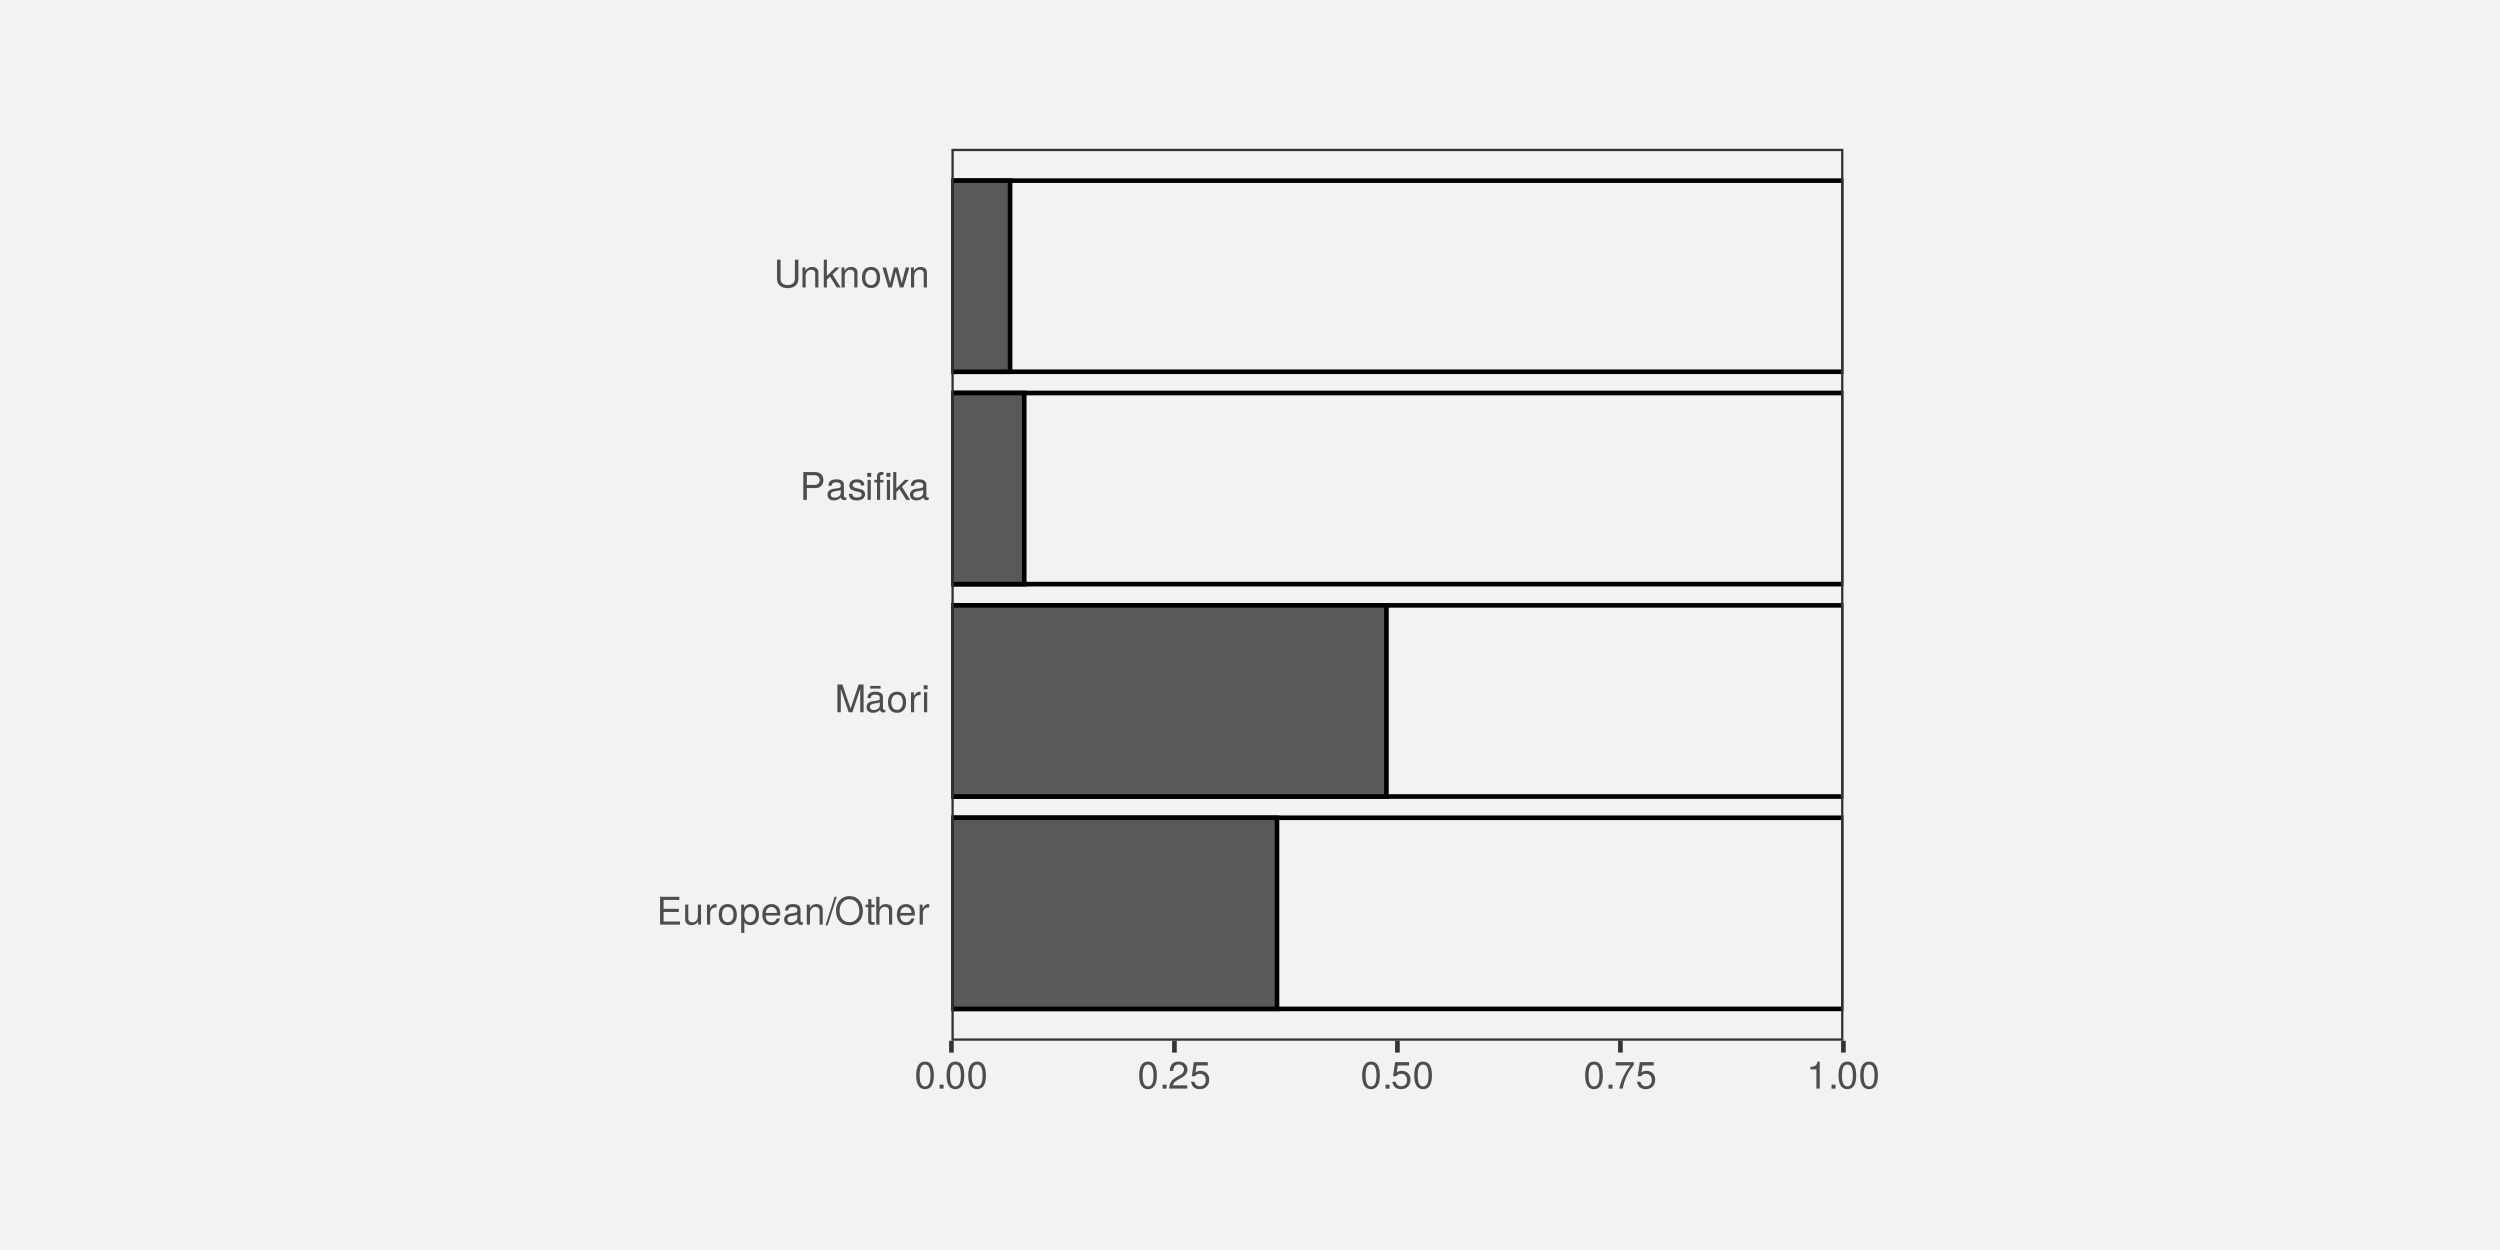
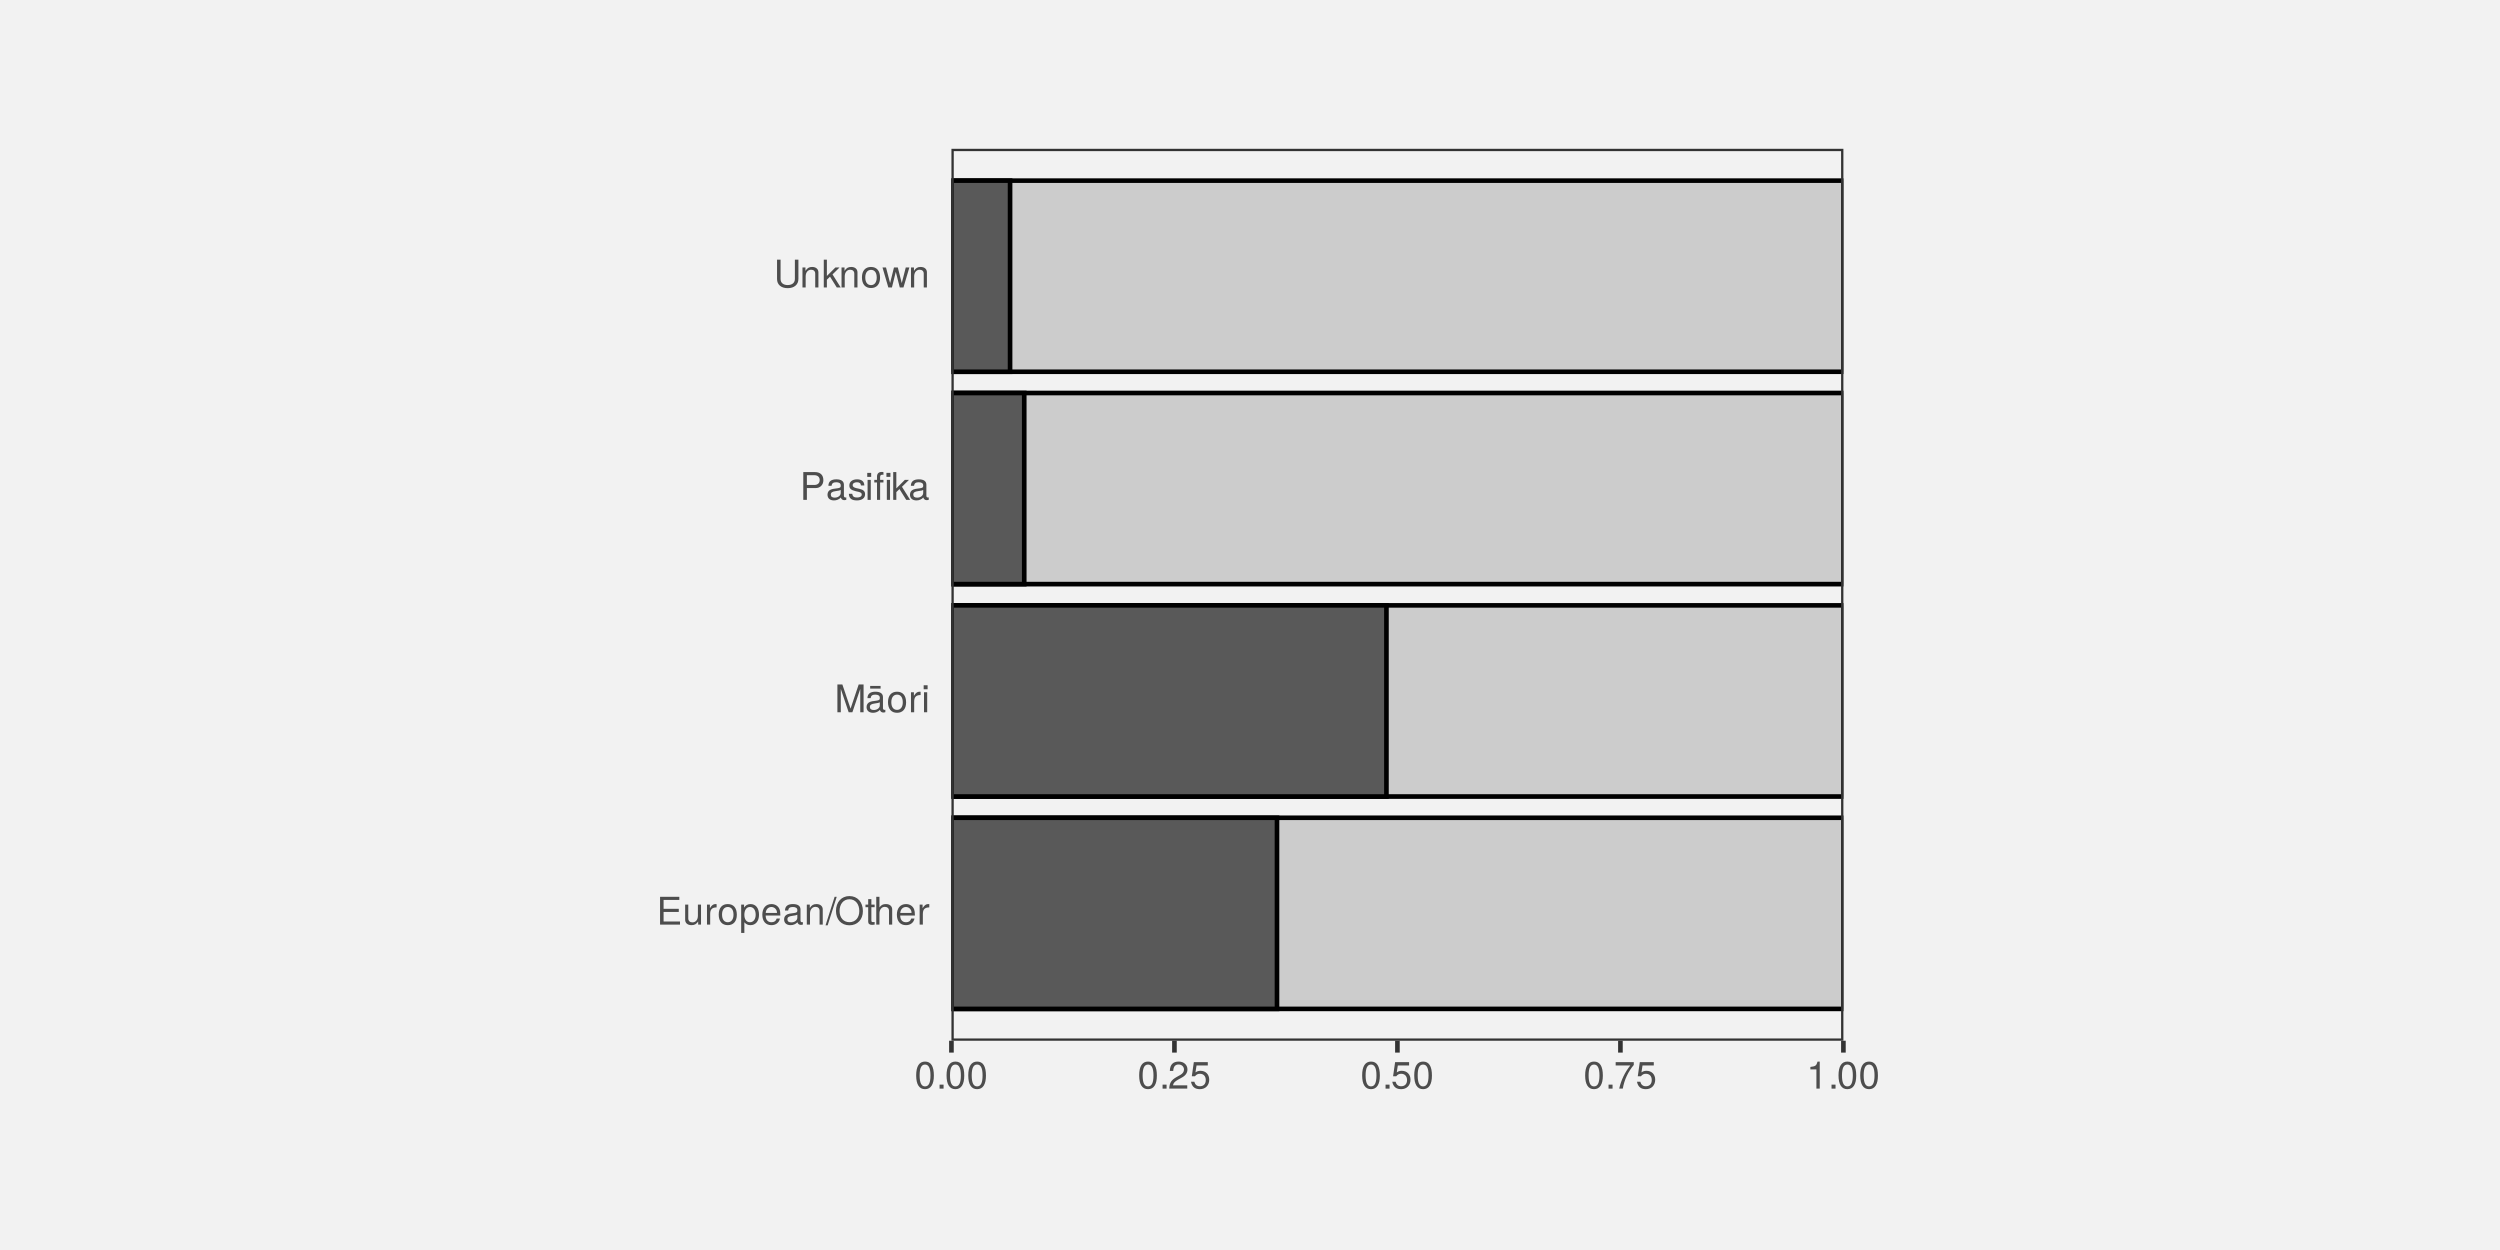
<svg xmlns="http://www.w3.org/2000/svg" xmlns:xlink="http://www.w3.org/1999/xlink" width="576pt" height="288pt" viewBox="0 0 576 288" version="1.1">
  <defs>
    <g>
      <symbol overflow="visible" id="glyph0-0">
        <path style="stroke:none;" d="" />
      </symbol>
      <symbol overflow="visible" id="glyph0-1">
        <path style="stroke:none;" d="M 5.391 0 L 5.391 -0.719 L 1.609 -0.719 L 1.609 -2.922 L 5.109 -2.922 L 5.109 -3.641 L 1.609 -3.641 L 1.609 -5.688 L 5.234 -5.688 L 5.234 -6.406 L 0.797 -6.406 L 0.797 0 Z M 5.391 0 " />
      </symbol>
      <symbol overflow="visible" id="glyph0-2">
        <path style="stroke:none;" d="M 4.234 0 L 4.234 -4.609 L 3.516 -4.609 L 3.516 -2.062 C 3.516 -1.125 3.016 -0.516 2.25 -0.516 C 1.672 -0.516 1.297 -0.859 1.297 -1.422 L 1.297 -4.609 L 0.578 -4.609 L 0.578 -1.125 C 0.578 -0.359 1.141 0.125 2.047 0.125 C 2.719 0.125 3.156 -0.109 3.578 -0.719 L 3.578 0 Z M 4.234 0 " />
      </symbol>
      <symbol overflow="visible" id="glyph0-3">
        <path style="stroke:none;" d="M 2.828 -3.969 L 2.828 -4.719 C 2.703 -4.734 2.641 -4.734 2.547 -4.734 C 2.062 -4.734 1.703 -4.453 1.281 -3.781 L 1.281 -4.609 L 0.609 -4.609 L 0.609 0 L 1.344 0 L 1.344 -2.391 C 1.344 -3.438 1.688 -3.953 2.828 -3.969 Z M 2.828 -3.969 " />
      </symbol>
      <symbol overflow="visible" id="glyph0-4">
        <path style="stroke:none;" d="M 4.484 -2.266 C 4.484 -3.859 3.719 -4.734 2.391 -4.734 C 1.094 -4.734 0.312 -3.859 0.312 -2.312 C 0.312 -0.75 1.094 0.125 2.406 0.125 C 3.688 0.125 4.484 -0.75 4.484 -2.266 Z M 3.719 -2.281 C 3.719 -1.203 3.203 -0.547 2.406 -0.547 C 1.578 -0.547 1.078 -1.188 1.078 -2.312 C 1.078 -3.406 1.578 -4.062 2.406 -4.062 C 3.234 -4.062 3.719 -3.422 3.719 -2.281 Z M 3.719 -2.281 " />
      </symbol>
      <symbol overflow="visible" id="glyph0-5">
        <path style="stroke:none;" d="M 4.594 -2.266 C 4.594 -3.812 3.844 -4.734 2.625 -4.734 C 2 -4.734 1.5 -4.453 1.156 -3.922 L 1.156 -4.609 L 0.484 -4.609 L 0.484 1.922 L 1.219 1.922 L 1.219 -0.547 C 1.594 -0.078 2.031 0.125 2.625 0.125 C 3.812 0.125 4.594 -0.797 4.594 -2.266 Z M 3.828 -2.281 C 3.828 -1.234 3.297 -0.547 2.5 -0.547 C 1.719 -0.547 1.219 -1.188 1.219 -2.266 C 1.219 -3.359 1.719 -4.062 2.5 -4.062 C 3.312 -4.062 3.828 -3.375 3.828 -2.281 Z M 3.828 -2.281 " />
      </symbol>
      <symbol overflow="visible" id="glyph0-6">
        <path style="stroke:none;" d="M 4.516 -2.094 C 4.516 -2.766 4.453 -3.188 4.328 -3.531 C 4.031 -4.281 3.328 -4.734 2.469 -4.734 C 1.172 -4.734 0.359 -3.797 0.359 -2.281 C 0.359 -0.766 1.156 0.125 2.453 0.125 C 3.5 0.125 4.234 -0.469 4.422 -1.406 L 3.672 -1.406 C 3.469 -0.797 3.062 -0.547 2.469 -0.547 C 1.703 -0.547 1.141 -1.031 1.125 -2.094 Z M 3.734 -2.75 C 3.734 -2.75 3.734 -2.703 3.719 -2.688 L 1.141 -2.688 C 1.203 -3.516 1.719 -4.062 2.453 -4.062 C 3.172 -4.062 3.734 -3.469 3.734 -2.75 Z M 3.734 -2.75 " />
      </symbol>
      <symbol overflow="visible" id="glyph0-7">
        <path style="stroke:none;" d="M 4.703 -0.016 L 4.703 -0.578 C 4.625 -0.547 4.594 -0.547 4.547 -0.547 C 4.297 -0.547 4.156 -0.688 4.156 -0.922 L 4.156 -3.484 C 4.156 -4.297 3.547 -4.734 2.422 -4.734 C 1.297 -4.734 0.609 -4.312 0.578 -3.25 L 1.312 -3.25 C 1.375 -3.812 1.703 -4.062 2.391 -4.062 C 3.047 -4.062 3.422 -3.812 3.422 -3.375 L 3.422 -3.188 C 3.422 -2.875 3.234 -2.75 2.656 -2.672 C 1.625 -2.547 1.453 -2.5 1.172 -2.391 C 0.641 -2.172 0.375 -1.766 0.375 -1.203 C 0.375 -0.359 0.953 0.125 1.875 0.125 C 2.469 0.125 3.047 -0.109 3.453 -0.547 C 3.531 -0.188 3.844 0.062 4.203 0.062 C 4.359 0.062 4.469 0.047 4.703 -0.016 Z M 3.422 -1.594 C 3.422 -0.938 2.75 -0.516 2.047 -0.516 C 1.469 -0.516 1.141 -0.719 1.141 -1.219 C 1.141 -1.703 1.453 -1.906 2.25 -2.016 C 3.016 -2.125 3.172 -2.156 3.422 -2.281 Z M 3.422 -1.594 " />
      </symbol>
      <symbol overflow="visible" id="glyph0-8">
        <path style="stroke:none;" d="M 4.281 0 L 4.281 -3.484 C 4.281 -4.25 3.719 -4.734 2.828 -4.734 C 2.141 -4.734 1.703 -4.484 1.297 -3.828 L 1.297 -4.609 L 0.609 -4.609 L 0.609 0 L 1.344 0 L 1.344 -2.547 C 1.344 -3.484 1.859 -4.094 2.609 -4.094 C 3.188 -4.094 3.547 -3.75 3.547 -3.188 L 3.547 0 Z M 4.281 0 " />
      </symbol>
      <symbol overflow="visible" id="glyph0-9">
        <path style="stroke:none;" d="M 2.5 -6.406 L 2.016 -6.406 L -0.078 0.172 L 0.406 0.172 Z M 2.5 -6.406 " />
      </symbol>
      <symbol overflow="visible" id="glyph0-10">
        <path style="stroke:none;" d="M 6.531 -3.109 C 6.531 -5.172 5.297 -6.578 3.422 -6.578 C 1.578 -6.578 0.328 -5.156 0.328 -3.156 C 0.328 -1.156 1.578 0.156 3.438 0.156 C 5.312 0.156 6.531 -1.219 6.531 -3.109 Z M 5.703 -3.125 C 5.703 -1.578 4.781 -0.562 3.438 -0.562 C 2.062 -0.562 1.156 -1.578 1.156 -3.156 C 1.156 -4.734 2.062 -5.844 3.422 -5.844 C 4.812 -5.844 5.703 -4.734 5.703 -3.125 Z M 5.703 -3.125 " />
      </symbol>
      <symbol overflow="visible" id="glyph0-11">
        <path style="stroke:none;" d="M 2.234 0 L 2.234 -0.609 C 2.141 -0.594 2.016 -0.578 1.875 -0.578 C 1.562 -0.578 1.484 -0.672 1.484 -1 L 1.484 -4.016 L 2.234 -4.016 L 2.234 -4.609 L 1.484 -4.609 L 1.484 -5.875 L 0.75 -5.875 L 0.75 -4.609 L 0.125 -4.609 L 0.125 -4.016 L 0.75 -4.016 L 0.75 -0.672 C 0.75 -0.203 1.062 0.062 1.641 0.062 C 1.812 0.062 1.984 0.047 2.234 0 Z M 2.234 0 " />
      </symbol>
      <symbol overflow="visible" id="glyph0-12">
        <path style="stroke:none;" d="M 4.281 0 L 4.281 -3.484 C 4.281 -4.25 3.719 -4.734 2.828 -4.734 C 2.172 -4.734 1.781 -4.547 1.344 -3.969 L 1.344 -6.406 L 0.609 -6.406 L 0.609 0 L 1.344 0 L 1.344 -2.547 C 1.344 -3.484 1.844 -4.094 2.594 -4.094 C 3.109 -4.094 3.547 -3.797 3.547 -3.188 L 3.547 0 Z M 4.281 0 " />
      </symbol>
      <symbol overflow="visible" id="glyph0-13">
        <path style="stroke:none;" d="M 6.688 0 L 6.688 -6.406 L 5.562 -6.406 L 3.688 -0.828 L 1.797 -6.406 L 0.656 -6.406 L 0.656 0 L 1.438 0 L 1.438 -5.375 L 3.25 0 L 4.109 0 L 5.922 -5.375 L 5.922 0 Z M 6.688 0 " />
      </symbol>
      <symbol overflow="visible" id="glyph0-14">
        <path style="stroke:none;" d="M 4.703 -0.016 L 4.703 -0.578 C 4.625 -0.547 4.594 -0.547 4.547 -0.547 C 4.297 -0.547 4.156 -0.688 4.156 -0.922 L 4.156 -3.484 C 4.156 -4.297 3.547 -4.734 2.422 -4.734 C 1.297 -4.734 0.609 -4.312 0.578 -3.25 L 1.312 -3.25 C 1.375 -3.812 1.703 -4.062 2.391 -4.062 C 3.047 -4.062 3.422 -3.812 3.422 -3.375 L 3.422 -3.188 C 3.422 -2.875 3.234 -2.75 2.656 -2.672 C 1.625 -2.547 1.453 -2.5 1.172 -2.391 C 0.641 -2.172 0.375 -1.766 0.375 -1.203 C 0.375 -0.359 0.953 0.125 1.875 0.125 C 2.469 0.125 3.047 -0.109 3.453 -0.547 C 3.531 -0.188 3.844 0.062 4.203 0.062 C 4.359 0.062 4.469 0.047 4.703 -0.016 Z M 3.422 -1.594 C 3.422 -0.938 2.75 -0.516 2.047 -0.516 C 1.469 -0.516 1.141 -0.719 1.141 -1.219 C 1.141 -1.703 1.453 -1.906 2.25 -2.016 C 3.016 -2.125 3.172 -2.156 3.422 -2.281 Z M 3.609 -5.453 L 3.609 -6.062 L 1.203 -6.062 L 1.203 -5.453 Z M 3.609 -5.453 " />
      </symbol>
      <symbol overflow="visible" id="glyph0-15">
        <path style="stroke:none;" d="M 1.344 0 L 1.344 -4.609 L 0.609 -4.609 L 0.609 0 Z M 1.438 -5.297 L 1.438 -6.219 L 0.531 -6.219 L 0.531 -5.297 Z M 1.438 -5.297 " />
      </symbol>
      <symbol overflow="visible" id="glyph0-16">
        <path style="stroke:none;" d="M 5.422 -4.531 C 5.422 -5.734 4.719 -6.406 3.453 -6.406 L 0.797 -6.406 L 0.797 0 L 1.625 0 L 1.625 -2.719 L 3.641 -2.719 C 4.688 -2.719 5.422 -3.469 5.422 -4.531 Z M 4.578 -4.562 C 4.578 -3.859 4.109 -3.438 3.328 -3.438 L 1.625 -3.438 L 1.625 -5.688 L 3.328 -5.688 C 4.109 -5.688 4.578 -5.266 4.578 -4.562 Z M 4.578 -4.562 " />
      </symbol>
      <symbol overflow="visible" id="glyph0-17">
        <path style="stroke:none;" d="M 4.031 -1.297 C 4.031 -1.984 3.656 -2.328 2.734 -2.547 L 2.031 -2.703 C 1.438 -2.844 1.172 -3.047 1.172 -3.375 C 1.172 -3.797 1.562 -4.062 2.156 -4.062 C 2.75 -4.062 3.062 -3.812 3.078 -3.328 L 3.859 -3.328 C 3.844 -4.234 3.25 -4.734 2.188 -4.734 C 1.109 -4.734 0.406 -4.188 0.406 -3.328 C 0.406 -2.609 0.781 -2.266 1.875 -2 L 2.562 -1.844 C 3.062 -1.719 3.266 -1.562 3.266 -1.234 C 3.266 -0.797 2.844 -0.547 2.203 -0.547 C 1.547 -0.547 1.172 -0.703 1.078 -1.406 L 0.297 -1.406 C 0.328 -0.344 0.938 0.125 2.141 0.125 C 3.297 0.125 4.031 -0.406 4.031 -1.297 Z M 4.031 -1.297 " />
      </symbol>
      <symbol overflow="visible" id="glyph0-18">
        <path style="stroke:none;" d="M 2.266 -4.016 L 2.266 -4.609 L 1.5 -4.609 L 1.5 -5.328 C 1.5 -5.641 1.688 -5.797 2.016 -5.797 C 2.078 -5.797 2.109 -5.797 2.266 -5.781 L 2.266 -6.391 C 2.109 -6.438 2 -6.438 1.859 -6.438 C 1.172 -6.438 0.781 -6.047 0.781 -5.391 L 0.781 -4.609 L 0.156 -4.609 L 0.156 -4.016 L 0.781 -4.016 L 0.781 0 L 1.5 0 L 1.5 -4.016 Z M 3.781 0 L 3.781 -4.609 L 3.047 -4.609 L 3.047 0 Z M 3.875 -5.297 L 3.875 -6.219 L 2.953 -6.219 L 2.953 -5.297 Z M 3.875 -5.297 " />
      </symbol>
      <symbol overflow="visible" id="glyph0-19">
        <path style="stroke:none;" d="M 4.422 0 L 2.531 -3.016 L 4.141 -4.609 L 3.188 -4.609 L 1.234 -2.656 L 1.234 -6.406 L 0.516 -6.406 L 0.516 0 L 1.234 0 L 1.234 -1.797 L 1.953 -2.5 L 3.516 0 Z M 4.422 0 " />
      </symbol>
      <symbol overflow="visible" id="glyph0-20">
        <path style="stroke:none;" d="M 5.672 -1.953 L 5.672 -6.406 L 4.859 -6.406 L 4.859 -1.953 C 4.859 -1.094 4.234 -0.562 3.203 -0.562 C 2.25 -0.562 1.562 -1.016 1.562 -1.953 L 1.562 -6.406 L 0.75 -6.406 L 0.75 -1.953 C 0.75 -0.656 1.688 0.156 3.203 0.156 C 4.703 0.156 5.672 -0.672 5.672 -1.953 Z M 5.672 -1.953 " />
      </symbol>
      <symbol overflow="visible" id="glyph0-21">
        <path style="stroke:none;" d="M 6.234 -4.609 L 5.406 -4.609 L 4.484 -1.016 L 3.578 -4.609 L 2.688 -4.609 L 1.797 -1.016 L 0.859 -4.609 L 0.047 -4.609 L 1.391 0 L 2.219 0 L 3.109 -3.609 L 4.031 0 L 4.875 0 Z M 6.234 -4.609 " />
      </symbol>
      <symbol overflow="visible" id="glyph0-22">
        <path style="stroke:none;" d="M 4.453 -3 C 4.453 -5.156 3.781 -6.234 2.422 -6.234 C 1.078 -6.234 0.375 -5.141 0.375 -3.047 C 0.375 -0.953 1.078 0.125 2.422 0.125 C 3.734 0.125 4.453 -0.953 4.453 -3 Z M 3.672 -3.062 C 3.672 -1.297 3.266 -0.516 2.406 -0.516 C 1.578 -0.516 1.172 -1.344 1.172 -3.047 C 1.172 -4.75 1.578 -5.547 2.422 -5.547 C 3.25 -5.547 3.672 -4.734 3.672 -3.062 Z M 3.672 -3.062 " />
      </symbol>
      <symbol overflow="visible" id="glyph0-23">
        <path style="stroke:none;" d="M 1.688 0 L 1.688 -0.922 L 0.766 -0.922 L 0.766 0 Z M 1.688 0 " />
      </symbol>
      <symbol overflow="visible" id="glyph0-24">
        <path style="stroke:none;" d="M 4.5 -4.406 C 4.5 -5.469 3.672 -6.234 2.5 -6.234 C 1.219 -6.234 0.484 -5.594 0.438 -4.078 L 1.219 -4.078 C 1.281 -5.125 1.703 -5.562 2.469 -5.562 C 3.172 -5.562 3.703 -5.062 3.703 -4.391 C 3.703 -3.891 3.406 -3.469 2.859 -3.156 L 2.047 -2.703 C 0.75 -1.969 0.375 -1.375 0.297 0 L 4.453 0 L 4.453 -0.766 L 1.172 -0.766 C 1.25 -1.281 1.531 -1.594 2.297 -2.047 L 3.172 -2.531 C 4.047 -2.984 4.5 -3.641 4.5 -4.406 Z M 4.5 -4.406 " />
      </symbol>
      <symbol overflow="visible" id="glyph0-25">
        <path style="stroke:none;" d="M 4.516 -2.062 C 4.516 -3.297 3.688 -4.109 2.5 -4.109 C 2.062 -4.109 1.703 -4 1.344 -3.734 L 1.594 -5.344 L 4.188 -5.344 L 4.188 -6.109 L 0.969 -6.109 L 0.5 -2.844 L 1.219 -2.844 C 1.578 -3.266 1.875 -3.422 2.359 -3.422 C 3.188 -3.422 3.719 -2.891 3.719 -1.969 C 3.719 -1.062 3.203 -0.547 2.359 -0.547 C 1.688 -0.547 1.266 -0.891 1.078 -1.594 L 0.312 -1.594 C 0.562 -0.359 1.266 0.125 2.375 0.125 C 3.641 0.125 4.516 -0.75 4.516 -2.062 Z M 4.516 -2.062 " />
      </symbol>
      <symbol overflow="visible" id="glyph0-26">
        <path style="stroke:none;" d="M 4.578 -5.453 L 4.578 -6.109 L 0.406 -6.109 L 0.406 -5.344 L 3.781 -5.344 C 2.531 -3.781 1.656 -1.953 1.219 0 L 2.047 0 C 2.391 -2.016 3.266 -3.891 4.578 -5.453 Z M 4.578 -5.453 " />
      </symbol>
      <symbol overflow="visible" id="glyph0-27">
        <path style="stroke:none;" d="M 3.047 0 L 3.047 -6.234 L 2.547 -6.234 C 2.266 -5.281 2.094 -5.141 0.891 -5 L 0.891 -4.438 L 2.281 -4.438 L 2.281 0 Z M 3.047 0 " />
      </symbol>
    </g>
    <clipPath id="clip1">
      <path d="M 145.801 28.801 L 430.199 28.801 L 430.199 259.199 L 145.801 259.199 Z M 145.801 28.801 " />
    </clipPath>
    <clipPath id="clip2">
+       <path d="M 219.211 188 L 424.719 188 L 424.719 233 L 219.211 233 Z M 219.211 188 " />
+     </clipPath>
+     <clipPath id="clip3">
      <path d="M 219.211 187 L 424.719 187 L 424.719 233 L 219.211 233 Z M 219.211 187 " />
    </clipPath>
-     <clipPath id="clip3">
+     <clipPath id="clip4">
+       <path d="M 219.211 139 L 424.719 139 L 424.719 184 L 219.211 184 Z M 219.211 139 " />
+     </clipPath>
+     <clipPath id="clip5">
      <path d="M 219.211 138 L 424.719 138 L 424.719 185 L 219.211 185 Z M 219.211 138 " />
    </clipPath>
-     <clipPath id="clip4">
+     <clipPath id="clip6">
+       <path d="M 219.211 90 L 424.719 90 L 424.719 135 L 219.211 135 Z M 219.211 90 " />
+     </clipPath>
+     <clipPath id="clip7">
      <path d="M 219.211 90 L 424.719 90 L 424.719 136 L 219.211 136 Z M 219.211 90 " />
    </clipPath>
-     <clipPath id="clip5">
+     <clipPath id="clip8">
+       <path d="M 219.211 41 L 424.719 41 L 424.719 86 L 219.211 86 Z M 219.211 41 " />
+     </clipPath>
+     <clipPath id="clip9">
      <path d="M 219.211 41 L 424.719 41 L 424.719 87 L 219.211 87 Z M 219.211 41 " />
    </clipPath>
-     <clipPath id="clip6">
+     <clipPath id="clip10">
      <path d="M 219.211 188 L 295 188 L 295 233 L 219.211 233 Z M 219.211 188 " />
    </clipPath>
-     <clipPath id="clip7">
+     <clipPath id="clip11">
      <path d="M 219.211 187 L 295 187 L 295 233 L 219.211 233 Z M 219.211 187 " />
    </clipPath>
-     <clipPath id="clip8">
+     <clipPath id="clip12">
      <path d="M 219.211 139 L 320 139 L 320 184 L 219.211 184 Z M 219.211 139 " />
    </clipPath>
-     <clipPath id="clip9">
+     <clipPath id="clip13">
      <path d="M 219.211 138 L 320 138 L 320 185 L 219.211 185 Z M 219.211 138 " />
    </clipPath>
-     <clipPath id="clip10">
+     <clipPath id="clip14">
      <path d="M 219.211 90 L 236 90 L 236 135 L 219.211 135 Z M 219.211 90 " />
    </clipPath>
-     <clipPath id="clip11">
+     <clipPath id="clip15">
      <path d="M 219.211 90 L 237 90 L 237 136 L 219.211 136 Z M 219.211 90 " />
    </clipPath>
-     <clipPath id="clip12">
+     <clipPath id="clip16">
      <path d="M 219.211 41 L 233 41 L 233 86 L 219.211 86 Z M 219.211 41 " />
    </clipPath>
-     <clipPath id="clip13">
+     <clipPath id="clip17">
      <path d="M 219.211 41 L 234 41 L 234 87 L 219.211 87 Z M 219.211 41 " />
    </clipPath>
-     <clipPath id="clip14">
+     <clipPath id="clip18">
      <path d="M 219.211 34.281 L 424.719 34.281 L 424.719 239.789 L 219.211 239.789 Z M 219.211 34.281 " />
    </clipPath>
  </defs>
-   <g id="surface742">
+   <g id="surface793">
    <rect x="0" y="0" width="576" height="288" style="fill:rgb(94.902%,94.902%,94.902%);fill-opacity:1;stroke:none;" />
    <g clip-path="url(#clip1)" clip-rule="nonzero">
      <path style=" stroke:none;fill-rule:nonzero;fill:rgb(94.902%,94.902%,94.902%);fill-opacity:1;" d="M 145.801 259.199 L 430.199 259.199 L 430.199 28.801 L 145.801 28.801 Z M 145.801 259.199 " />
    </g>
    <g clip-path="url(#clip2)" clip-rule="nonzero">
+       <path style=" stroke:none;fill-rule:nonzero;fill:rgb(80%,80%,80%);fill-opacity:1;" d="M 219.211 232.449 L 424.719 232.449 L 424.719 188.41 L 219.211 188.41 Z M 219.211 232.449 " />
+     </g>
+     <g clip-path="url(#clip3)" clip-rule="nonzero">
      <path style="fill:none;stroke-width:1.067;stroke-linecap:butt;stroke-linejoin:miter;stroke:rgb(0%,0%,0%);stroke-opacity:1;stroke-miterlimit:10;" d="M 219.211 232.449 L 424.719 232.449 L 424.719 188.41 L 219.211 188.41 Z M 219.211 232.449 " />
    </g>
-     <g clip-path="url(#clip3)" clip-rule="nonzero">
+     <g clip-path="url(#clip4)" clip-rule="nonzero">
+       <path style=" stroke:none;fill-rule:nonzero;fill:rgb(80%,80%,80%);fill-opacity:1;" d="M 219.211 183.52 L 424.719 183.52 L 424.719 139.48 L 219.211 139.48 Z M 219.211 183.52 " />
+     </g>
+     <g clip-path="url(#clip5)" clip-rule="nonzero">
      <path style="fill:none;stroke-width:1.067;stroke-linecap:butt;stroke-linejoin:miter;stroke:rgb(0%,0%,0%);stroke-opacity:1;stroke-miterlimit:10;" d="M 219.211 183.52 L 424.719 183.52 L 424.719 139.48 L 219.211 139.48 Z M 219.211 183.52 " />
    </g>
-     <g clip-path="url(#clip4)" clip-rule="nonzero">
+     <g clip-path="url(#clip6)" clip-rule="nonzero">
+       <path style=" stroke:none;fill-rule:nonzero;fill:rgb(80%,80%,80%);fill-opacity:1;" d="M 219.211 134.586 L 424.719 134.586 L 424.719 90.547 L 219.211 90.547 Z M 219.211 134.586 " />
+     </g>
+     <g clip-path="url(#clip7)" clip-rule="nonzero">
      <path style="fill:none;stroke-width:1.067;stroke-linecap:butt;stroke-linejoin:miter;stroke:rgb(0%,0%,0%);stroke-opacity:1;stroke-miterlimit:10;" d="M 219.211 134.586 L 424.719 134.586 L 424.719 90.547 L 219.211 90.547 Z M 219.211 134.586 " />
    </g>
-     <g clip-path="url(#clip5)" clip-rule="nonzero">
+     <g clip-path="url(#clip8)" clip-rule="nonzero">
+       <path style=" stroke:none;fill-rule:nonzero;fill:rgb(80%,80%,80%);fill-opacity:1;" d="M 219.211 85.656 L 424.719 85.656 L 424.719 41.617 L 219.211 41.617 Z M 219.211 85.656 " />
+     </g>
+     <g clip-path="url(#clip9)" clip-rule="nonzero">
      <path style="fill:none;stroke-width:1.067;stroke-linecap:butt;stroke-linejoin:miter;stroke:rgb(0%,0%,0%);stroke-opacity:1;stroke-miterlimit:10;" d="M 219.211 85.656 L 424.719 85.656 L 424.719 41.617 L 219.211 41.617 Z M 219.211 85.656 " />
    </g>
-     <g clip-path="url(#clip6)" clip-rule="nonzero">
+     <g clip-path="url(#clip10)" clip-rule="nonzero">
      <path style=" stroke:none;fill-rule:nonzero;fill:rgb(34.902%,34.902%,34.902%);fill-opacity:1;" d="M 219.211 232.449 L 294.219 232.449 L 294.219 188.41 L 219.211 188.41 Z M 219.211 232.449 " />
    </g>
-     <g clip-path="url(#clip7)" clip-rule="nonzero">
+     <g clip-path="url(#clip11)" clip-rule="nonzero">
      <path style="fill:none;stroke-width:1.067;stroke-linecap:butt;stroke-linejoin:miter;stroke:rgb(0%,0%,0%);stroke-opacity:1;stroke-miterlimit:10;" d="M 219.211 232.449 L 294.219 232.449 L 294.219 188.41 L 219.211 188.41 Z M 219.211 232.449 " />
    </g>
-     <g clip-path="url(#clip8)" clip-rule="nonzero">
+     <g clip-path="url(#clip12)" clip-rule="nonzero">
      <path style=" stroke:none;fill-rule:nonzero;fill:rgb(34.902%,34.902%,34.902%);fill-opacity:1;" d="M 219.211 183.52 L 319.434 183.52 L 319.434 139.48 L 219.211 139.48 Z M 219.211 183.52 " />
    </g>
-     <g clip-path="url(#clip9)" clip-rule="nonzero">
+     <g clip-path="url(#clip13)" clip-rule="nonzero">
      <path style="fill:none;stroke-width:1.067;stroke-linecap:butt;stroke-linejoin:miter;stroke:rgb(0%,0%,0%);stroke-opacity:1;stroke-miterlimit:10;" d="M 219.211 183.52 L 319.434 183.52 L 319.434 139.48 L 219.211 139.48 Z M 219.211 183.52 " />
    </g>
-     <g clip-path="url(#clip10)" clip-rule="nonzero">
+     <g clip-path="url(#clip14)" clip-rule="nonzero">
      <path style=" stroke:none;fill-rule:nonzero;fill:rgb(34.902%,34.902%,34.902%);fill-opacity:1;" d="M 219.211 134.586 L 235.984 134.586 L 235.984 90.547 L 219.211 90.547 Z M 219.211 134.586 " />
    </g>
-     <g clip-path="url(#clip11)" clip-rule="nonzero">
+     <g clip-path="url(#clip15)" clip-rule="nonzero">
      <path style="fill:none;stroke-width:1.067;stroke-linecap:butt;stroke-linejoin:miter;stroke:rgb(0%,0%,0%);stroke-opacity:1;stroke-miterlimit:10;" d="M 219.211 134.586 L 235.984 134.586 L 235.984 90.547 L 219.211 90.547 Z M 219.211 134.586 " />
    </g>
-     <g clip-path="url(#clip12)" clip-rule="nonzero">
+     <g clip-path="url(#clip16)" clip-rule="nonzero">
      <path style=" stroke:none;fill-rule:nonzero;fill:rgb(34.902%,34.902%,34.902%);fill-opacity:1;" d="M 219.211 85.656 L 232.719 85.656 L 232.719 41.617 L 219.211 41.617 Z M 219.211 85.656 " />
    </g>
-     <g clip-path="url(#clip13)" clip-rule="nonzero">
+     <g clip-path="url(#clip17)" clip-rule="nonzero">
      <path style="fill:none;stroke-width:1.067;stroke-linecap:butt;stroke-linejoin:miter;stroke:rgb(0%,0%,0%);stroke-opacity:1;stroke-miterlimit:10;" d="M 219.211 85.656 L 232.719 85.656 L 232.719 41.617 L 219.211 41.617 Z M 219.211 85.656 " />
    </g>
-     <g clip-path="url(#clip14)" clip-rule="nonzero">
+     <g clip-path="url(#clip18)" clip-rule="nonzero">
      <path style="fill:none;stroke-width:1.067;stroke-linecap:round;stroke-linejoin:round;stroke:rgb(20%,20%,20%);stroke-opacity:1;stroke-miterlimit:10;" d="M 219.211 239.789 L 424.719 239.789 L 424.719 34.281 L 219.211 34.281 Z M 219.211 239.789 " />
    </g>
    <g style="fill:rgb(30.196%,30.196%,30.196%);fill-opacity:1;">
      <use xlink:href="#glyph0-1" x="151.281" y="213.032" />
      <use xlink:href="#glyph0-2" x="157.281" y="213.032" />
      <use xlink:href="#glyph0-3" x="162.281" y="213.032" />
      <use xlink:href="#glyph0-4" x="165.281" y="213.032" />
      <use xlink:href="#glyph0-5" x="170.281" y="213.032" />
      <use xlink:href="#glyph0-6" x="175.281" y="213.032" />
      <use xlink:href="#glyph0-7" x="180.281" y="213.032" />
      <use xlink:href="#glyph0-8" x="185.281" y="213.032" />
      <use xlink:href="#glyph0-9" x="190.281" y="213.032" />
      <use xlink:href="#glyph0-10" x="192.281" y="213.032" />
      <use xlink:href="#glyph0-11" x="199.281" y="213.032" />
      <use xlink:href="#glyph0-12" x="201.281" y="213.032" />
      <use xlink:href="#glyph0-6" x="206.281" y="213.032" />
      <use xlink:href="#glyph0-3" x="211.281" y="213.032" />
    </g>
    <g style="fill:rgb(30.196%,30.196%,30.196%);fill-opacity:1;">
      <use xlink:href="#glyph0-13" x="192.281" y="164.103" />
      <use xlink:href="#glyph0-14" x="199.281" y="164.103" />
      <use xlink:href="#glyph0-4" x="204.281" y="164.103" />
      <use xlink:href="#glyph0-3" x="209.281" y="164.103" />
      <use xlink:href="#glyph0-15" x="212.281" y="164.103" />
    </g>
    <g style="fill:rgb(30.196%,30.196%,30.196%);fill-opacity:1;">
      <use xlink:href="#glyph0-16" x="184.281" y="115.173" />
      <use xlink:href="#glyph0-7" x="190.281" y="115.173" />
      <use xlink:href="#glyph0-17" x="195.281" y="115.173" />
      <use xlink:href="#glyph0-15" x="199.281" y="115.173" />
      <use xlink:href="#glyph0-18" x="201.281" y="115.173" />
      <use xlink:href="#glyph0-19" x="205.281" y="115.173" />
      <use xlink:href="#glyph0-7" x="209.281" y="115.173" />
    </g>
    <g style="fill:rgb(30.196%,30.196%,30.196%);fill-opacity:1;">
      <use xlink:href="#glyph0-20" x="178.281" y="66.239" />
      <use xlink:href="#glyph0-8" x="184.281" y="66.239" />
      <use xlink:href="#glyph0-19" x="189.281" y="66.239" />
      <use xlink:href="#glyph0-8" x="193.281" y="66.239" />
      <use xlink:href="#glyph0-4" x="198.281" y="66.239" />
      <use xlink:href="#glyph0-21" x="203.281" y="66.239" />
      <use xlink:href="#glyph0-8" x="209.281" y="66.239" />
    </g>
    <path style="fill:none;stroke-width:1.067;stroke-linecap:butt;stroke-linejoin:round;stroke:rgb(20%,20%,20%);stroke-opacity:1;stroke-miterlimit:10;" d="M 219.211 242.527 L 219.211 239.789 " />
    <path style="fill:none;stroke-width:1.067;stroke-linecap:butt;stroke-linejoin:round;stroke:rgb(20%,20%,20%);stroke-opacity:1;stroke-miterlimit:10;" d="M 270.59 242.527 L 270.59 239.789 " />
    <path style="fill:none;stroke-width:1.067;stroke-linecap:butt;stroke-linejoin:round;stroke:rgb(20%,20%,20%);stroke-opacity:1;stroke-miterlimit:10;" d="M 321.965 242.527 L 321.965 239.789 " />
    <path style="fill:none;stroke-width:1.067;stroke-linecap:butt;stroke-linejoin:round;stroke:rgb(20%,20%,20%);stroke-opacity:1;stroke-miterlimit:10;" d="M 373.344 242.527 L 373.344 239.789 " />
    <path style="fill:none;stroke-width:1.067;stroke-linecap:butt;stroke-linejoin:round;stroke:rgb(20%,20%,20%);stroke-opacity:1;stroke-miterlimit:10;" d="M 424.719 242.527 L 424.719 239.789 " />
    <g style="fill:rgb(30.196%,30.196%,30.196%);fill-opacity:1;">
      <use xlink:href="#glyph0-22" x="210.711" y="250.821" />
      <use xlink:href="#glyph0-23" x="215.711" y="250.821" />
      <use xlink:href="#glyph0-22" x="217.711" y="250.821" />
      <use xlink:href="#glyph0-22" x="222.711" y="250.821" />
    </g>
    <g style="fill:rgb(30.196%,30.196%,30.196%);fill-opacity:1;">
      <use xlink:href="#glyph0-22" x="262.09" y="250.821" />
      <use xlink:href="#glyph0-23" x="267.09" y="250.821" />
      <use xlink:href="#glyph0-24" x="269.09" y="250.821" />
      <use xlink:href="#glyph0-25" x="274.09" y="250.821" />
    </g>
    <g style="fill:rgb(30.196%,30.196%,30.196%);fill-opacity:1;">
      <use xlink:href="#glyph0-22" x="313.465" y="250.821" />
      <use xlink:href="#glyph0-23" x="318.465" y="250.821" />
      <use xlink:href="#glyph0-25" x="320.465" y="250.821" />
      <use xlink:href="#glyph0-22" x="325.465" y="250.821" />
    </g>
    <g style="fill:rgb(30.196%,30.196%,30.196%);fill-opacity:1;">
      <use xlink:href="#glyph0-22" x="364.844" y="250.821" />
      <use xlink:href="#glyph0-23" x="369.844" y="250.821" />
      <use xlink:href="#glyph0-26" x="371.844" y="250.821" />
      <use xlink:href="#glyph0-25" x="376.844" y="250.821" />
    </g>
    <g style="fill:rgb(30.196%,30.196%,30.196%);fill-opacity:1;">
      <use xlink:href="#glyph0-27" x="416.219" y="250.821" />
      <use xlink:href="#glyph0-23" x="421.219" y="250.821" />
      <use xlink:href="#glyph0-22" x="423.219" y="250.821" />
      <use xlink:href="#glyph0-22" x="428.219" y="250.821" />
    </g>
  </g>
</svg>
